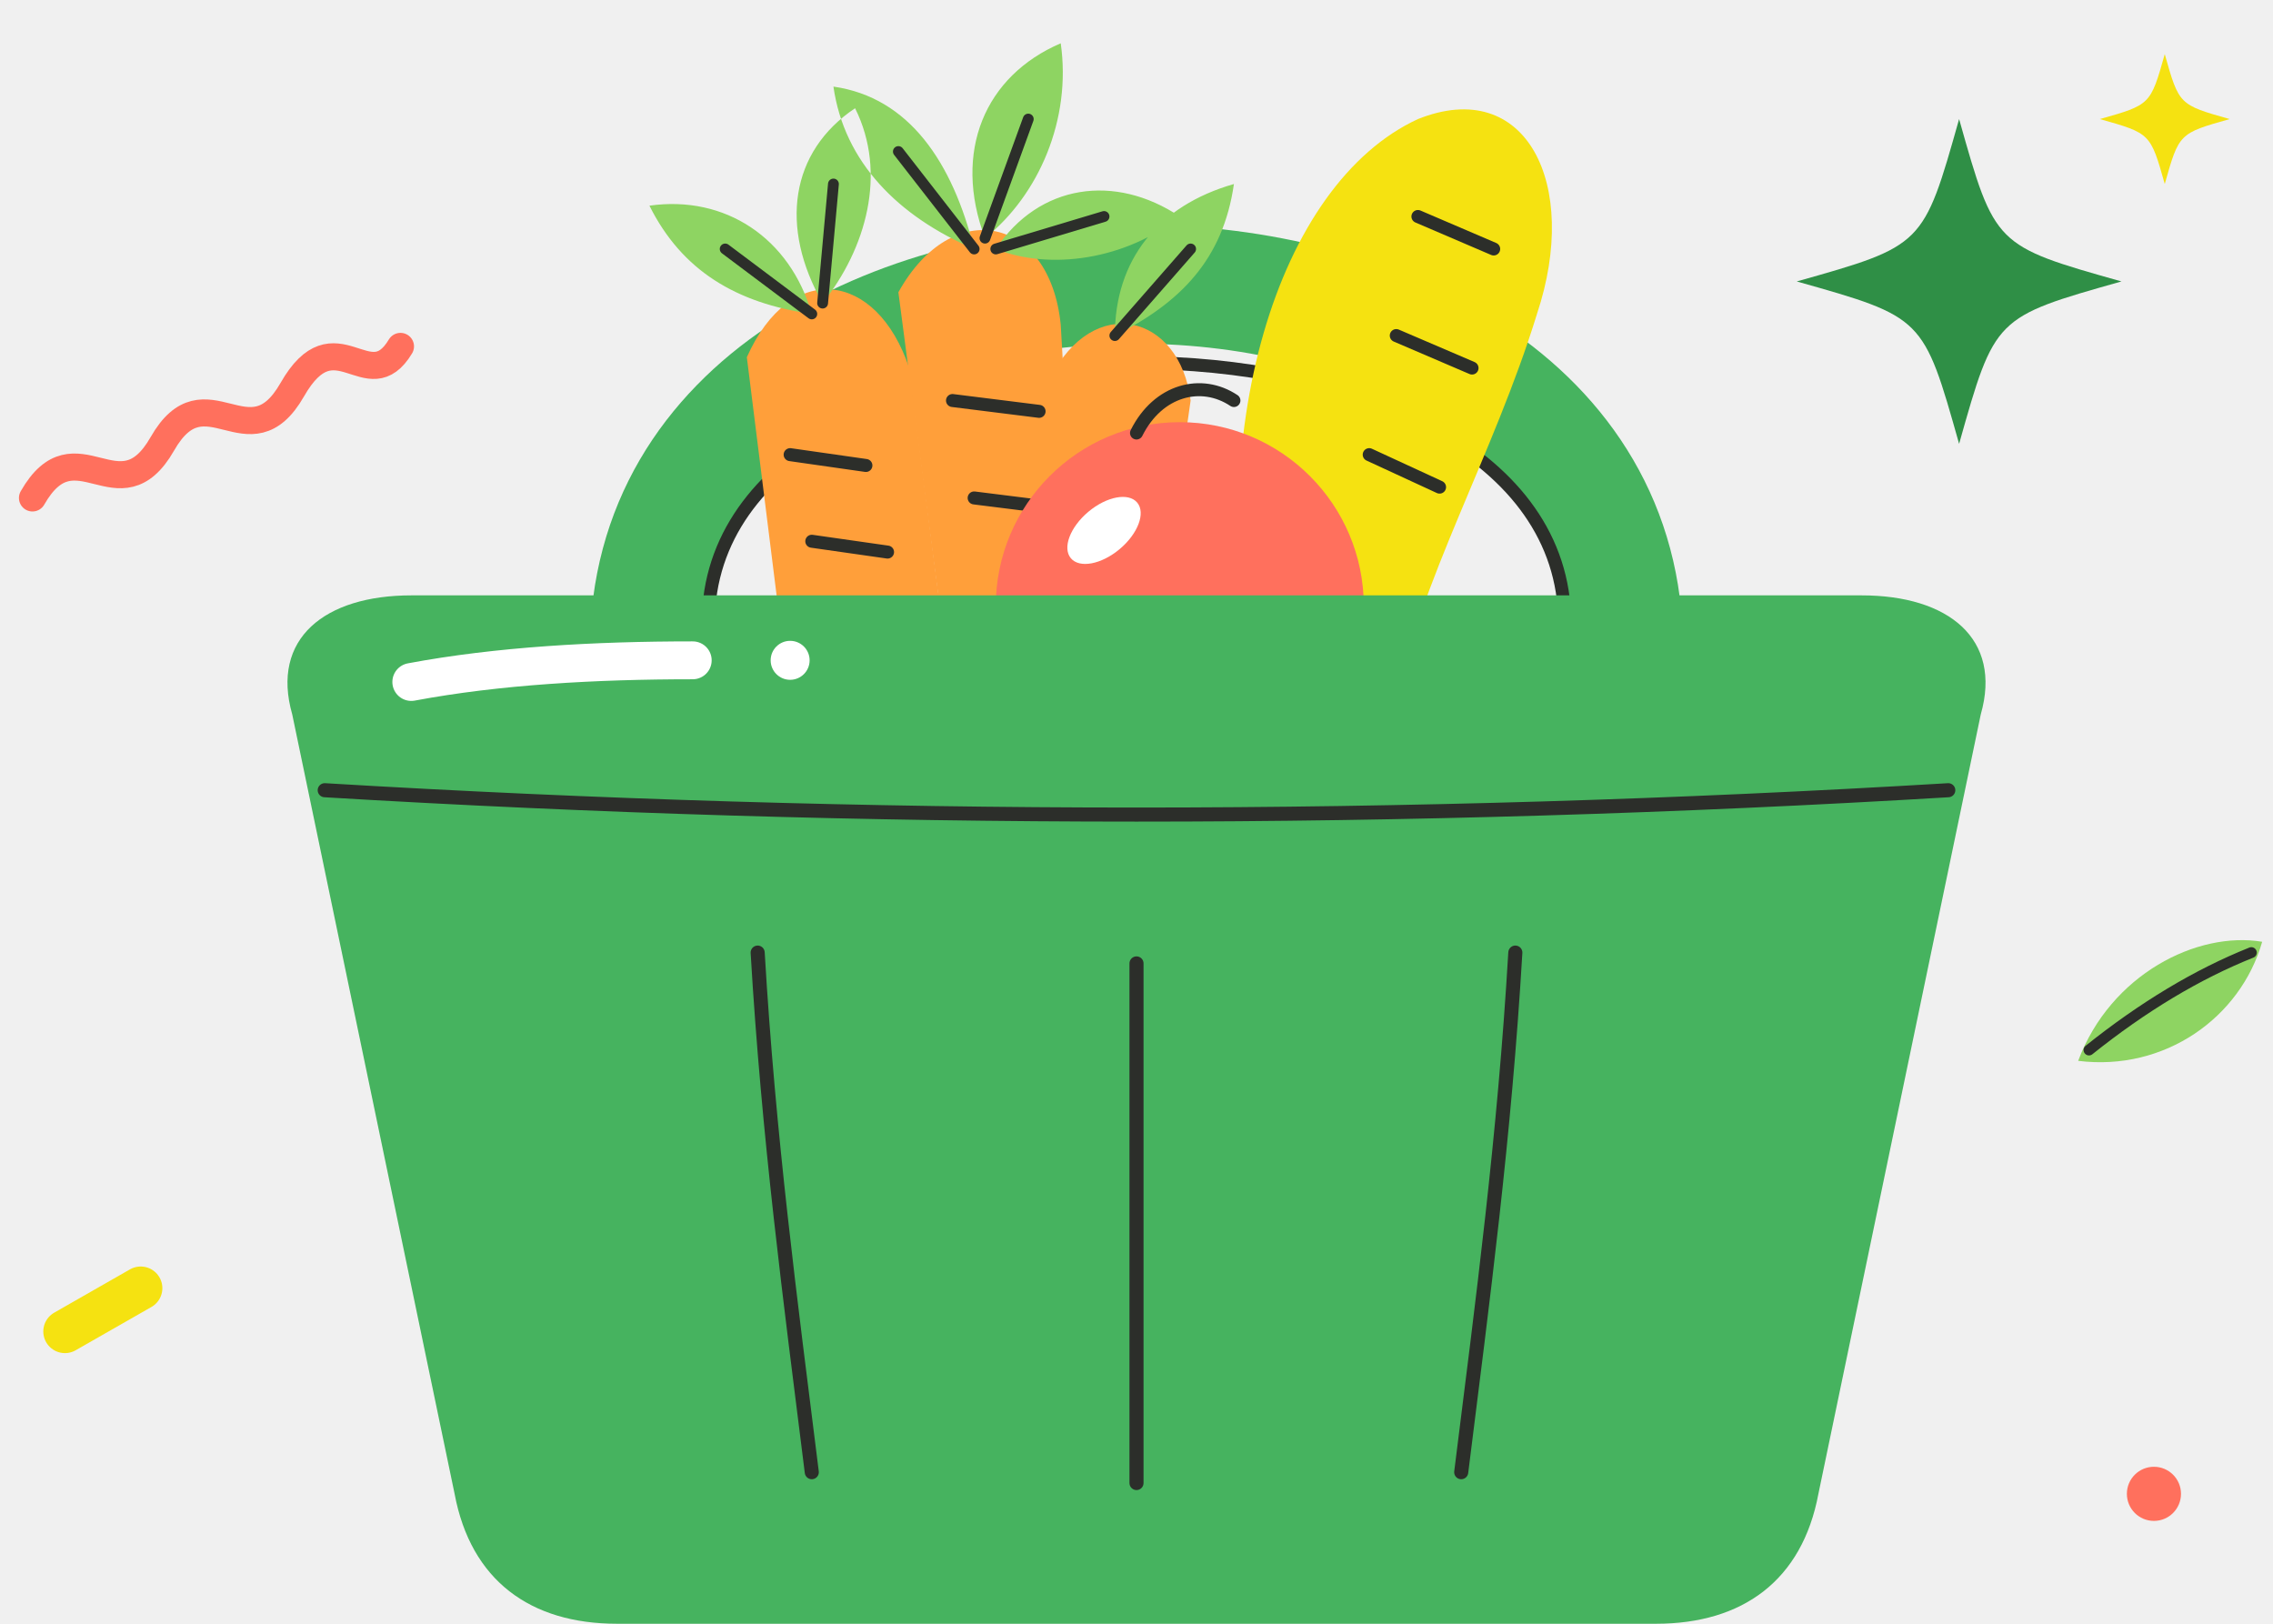
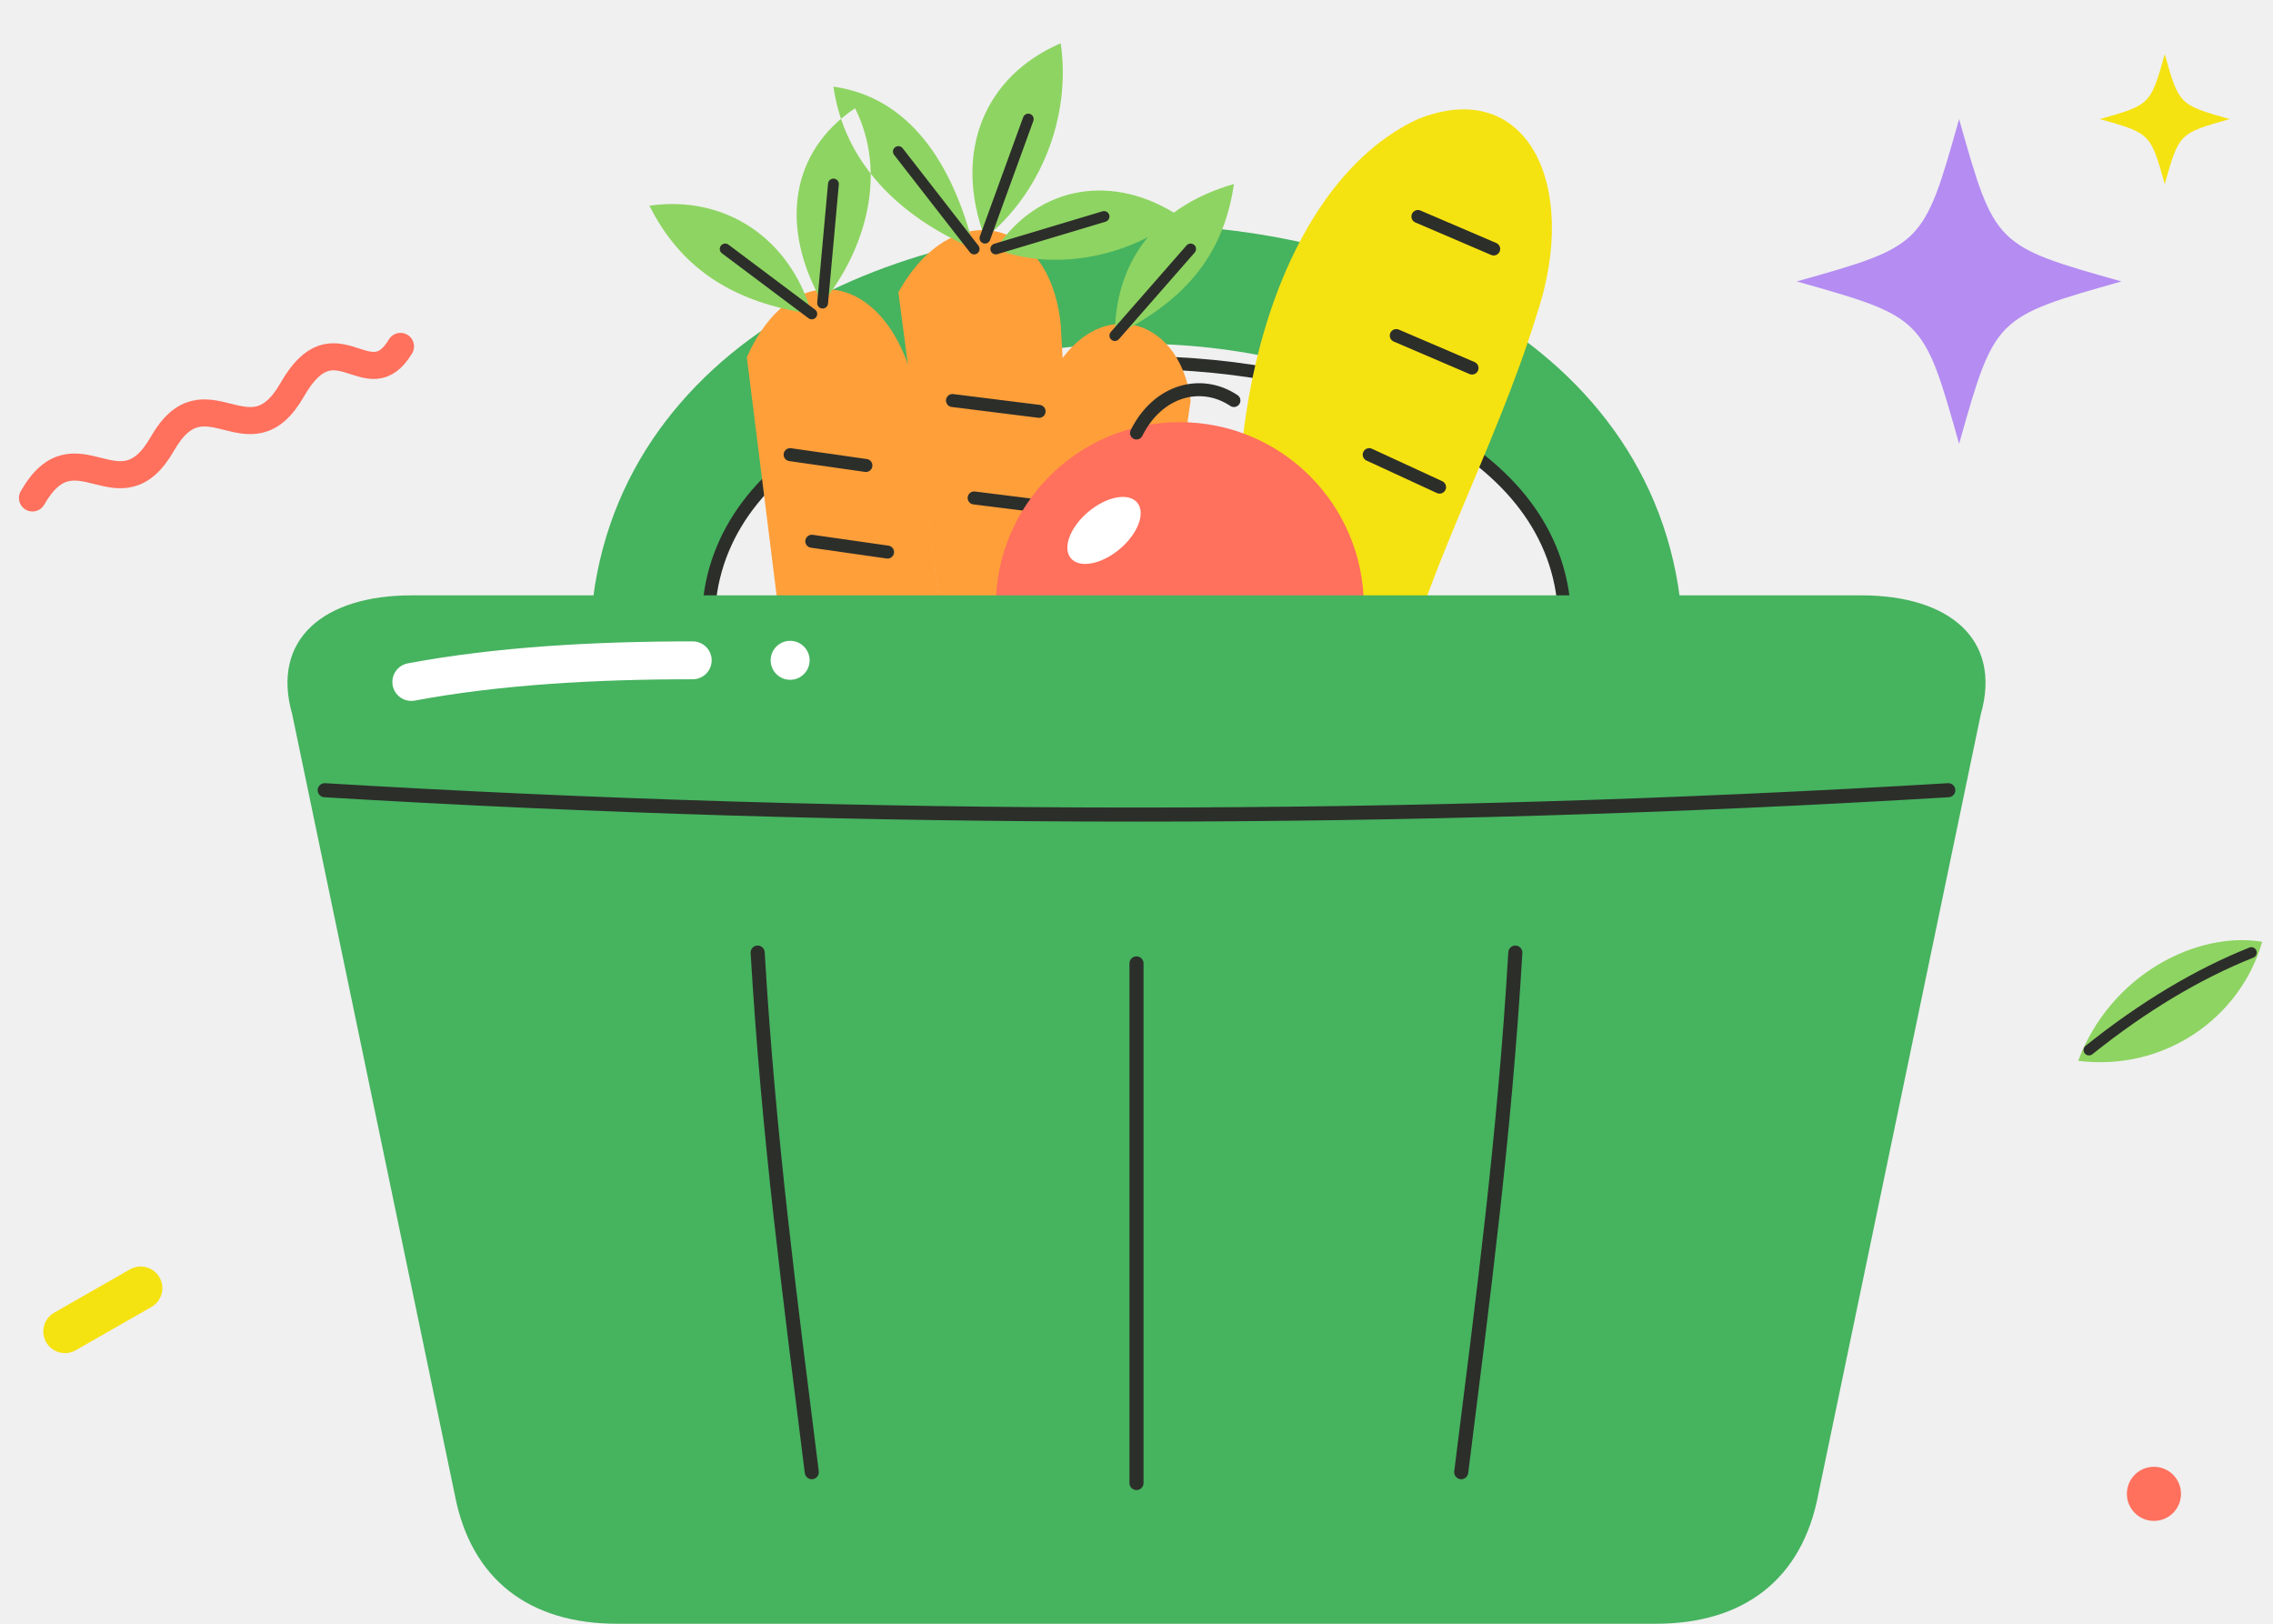
<svg xmlns="http://www.w3.org/2000/svg" viewBox="0 0 420 300" fill="none">
  <style>
    .tw{transform-box:fill-box;transform-origin:center;animation:tw 5s ease-in-out infinite}
    .tw2{animation-delay:1.7s;animation-duration:4.2s}
    @keyframes tw{0%,78%,100%{transform:scale(1) rotate(0)}86%{transform:scale(1.3) rotate(18deg)}93%{transform:scale(.92) rotate(-4deg)}}
    @media (prefers-reduced-motion:reduce){.tw{animation:none}}
  </style>
-   <path class="tw" d="M362 22 C 368.6 45.4, 368.6 45.4, 392 52 C 368.6 58.6, 368.6 58.6, 362 82 C 355.4 58.6, 355.4 58.6, 332 52 C 355.4 45.4, 355.4 45.4, 362 22 Z" fill="#2f8f46" />
+   <path class="tw" d="M362 22 C 368.6 45.4, 368.6 45.4, 392 52 C 368.6 58.6, 368.6 58.6, 362 82 C 355.4 58.6, 355.4 58.6, 332 52 C 355.4 45.4, 355.4 45.4, 362 22 Z" fill="#b48cf2" />
  <path class="tw tw2" d="M400 10 C 402.64 19.36, 402.64 19.36, 412 22 C 402.64 24.64, 402.64 24.64, 400 34 C 397.36 24.64, 397.36 24.64, 388 22 C 397.36 19.36, 397.36 19.36, 400 10 Z" fill="#f5e211" />
  <path d="M6 92 c 8 -14, 16 4, 24 -10 s 16 4, 24 -10 s 14 2, 20 -8" stroke="#ff705d" stroke-width="5" stroke-linecap="round" />
  <path d="M384 196 c 6 -16, 22 -24, 34 -22 c -4 14, -18 24, -34 22 Z" fill="#8ed462" />
  <path d="M386 194 c 10 -8, 20 -14, 30 -18" stroke="#2C2E2A" stroke-width="2" stroke-linecap="round" />
  <path d="M12 246 l 14 -8" stroke="#f5e211" stroke-width="8" stroke-linecap="round" />
  <circle cx="398" cy="276" r="5" fill="#ff705d" />
  <path d="M120 120 C 120 30, 300 30, 300 120" stroke="#46b35f" stroke-width="22" stroke-linecap="round" />
  <path d="M131 112 C 136 52, 284 52, 289 112" stroke="#2C2E2A" stroke-width="2.4" stroke-linecap="round" />
  <path d="M232 128 C 222 80, 236 34, 262 22 C 282 14, 292 34, 284 58 C 276 84, 262 108, 258 130 Z" fill="#f5e211" />
  <path d="M262 40 l14 6 M258 62 l14 6 M253 84 l13 6" stroke="#2C2E2A" stroke-width="2.4" stroke-linecap="round" />
  <path d="M138 66 c 8 -18, 24 -16, 30 2 L 176 130 L 146 130 Z" fill="#ff9f3a" />
  <path d="M166 54 c 10 -18, 28 -14, 30 6 L 200 130 L 176 130 Z" fill="#ff9f3a" />
  <path d="M194 70 c 8 -16, 24 -12, 26 4 L 212 130 L 200 130 Z" fill="#ff9f3a" />
  <path d="M146 84 l 14 2 M150 100 l 14 2 M176 74 l 16 2 M180 92 l 16 2" stroke="#2C2E2A" stroke-width="2.4" stroke-linecap="round" />
  <path d="M150 58 c -4 -14, -16 -22, -30 -20 c 6 12, 16 18, 30 20 Z M152 56 c -8 -14, -6 -28, 6 -36 c 6 12, 2 26, -6 36 Z M180 46 c -4 -16, -12 -28, -26 -30 c 2 14, 12 24, 26 30 Z M182 44 c -6 -16, 0 -30, 14 -36 c 2 14, -4 28, -14 36 Z M184 46 c 8 -12, 22 -14, 34 -6 c -10 8, -24 10, -34 6 Z M206 62 c 0 -14, 8 -24, 22 -28 c -2 14, -10 22, -22 28 Z" fill="#8ed462" />
  <path d="M150 58 l -16 -12 M152 56 l 2 -22 M180 46 l -14 -18 M182 44 l 8 -22 M184 46 l 20 -6 M206 62 l 14 -16" stroke="#2C2E2A" stroke-width="2" stroke-linecap="round" />
  <circle cx="218" cy="112" r="34" fill="#ff705d" />
  <path d="M210 80 c 4 -8 12 -10 18 -6" stroke="#2C2E2A" stroke-width="2.4" stroke-linecap="round" />
  <ellipse cx="204" cy="98" rx="8" ry="4.5" transform="rotate(-40 204 98)" fill="#fff" />
  <path d="M54 132 C 50 118, 60 110, 76 110 L 344 110 C 360 110, 370 118, 366 132 L 336 276 C 333 292, 322 300, 306 300 L 114 300 C 98 300, 87 292, 84 276 Z" fill="#46b35f" />
  <path d="M60 146 C 160 152, 260 152, 360 146" stroke="#2C2E2A" stroke-width="2.6" stroke-linecap="round" />
  <path d="M140 176 C 142 210, 146 240, 150 272" stroke="#2C2E2A" stroke-width="2.6" stroke-linecap="round" />
  <path d="M210 178 C 210 212, 210 242, 210 274" stroke="#2C2E2A" stroke-width="2.6" stroke-linecap="round" />
  <path d="M280 176 C 278 210, 274 240, 270 272" stroke="#2C2E2A" stroke-width="2.6" stroke-linecap="round" />
  <path d="M76 126 C 92 123, 110 122, 128 122" stroke="#fff" stroke-width="7" stroke-linecap="round" />
  <circle cx="146" cy="122" r="3.6" fill="#fff" />
</svg>
